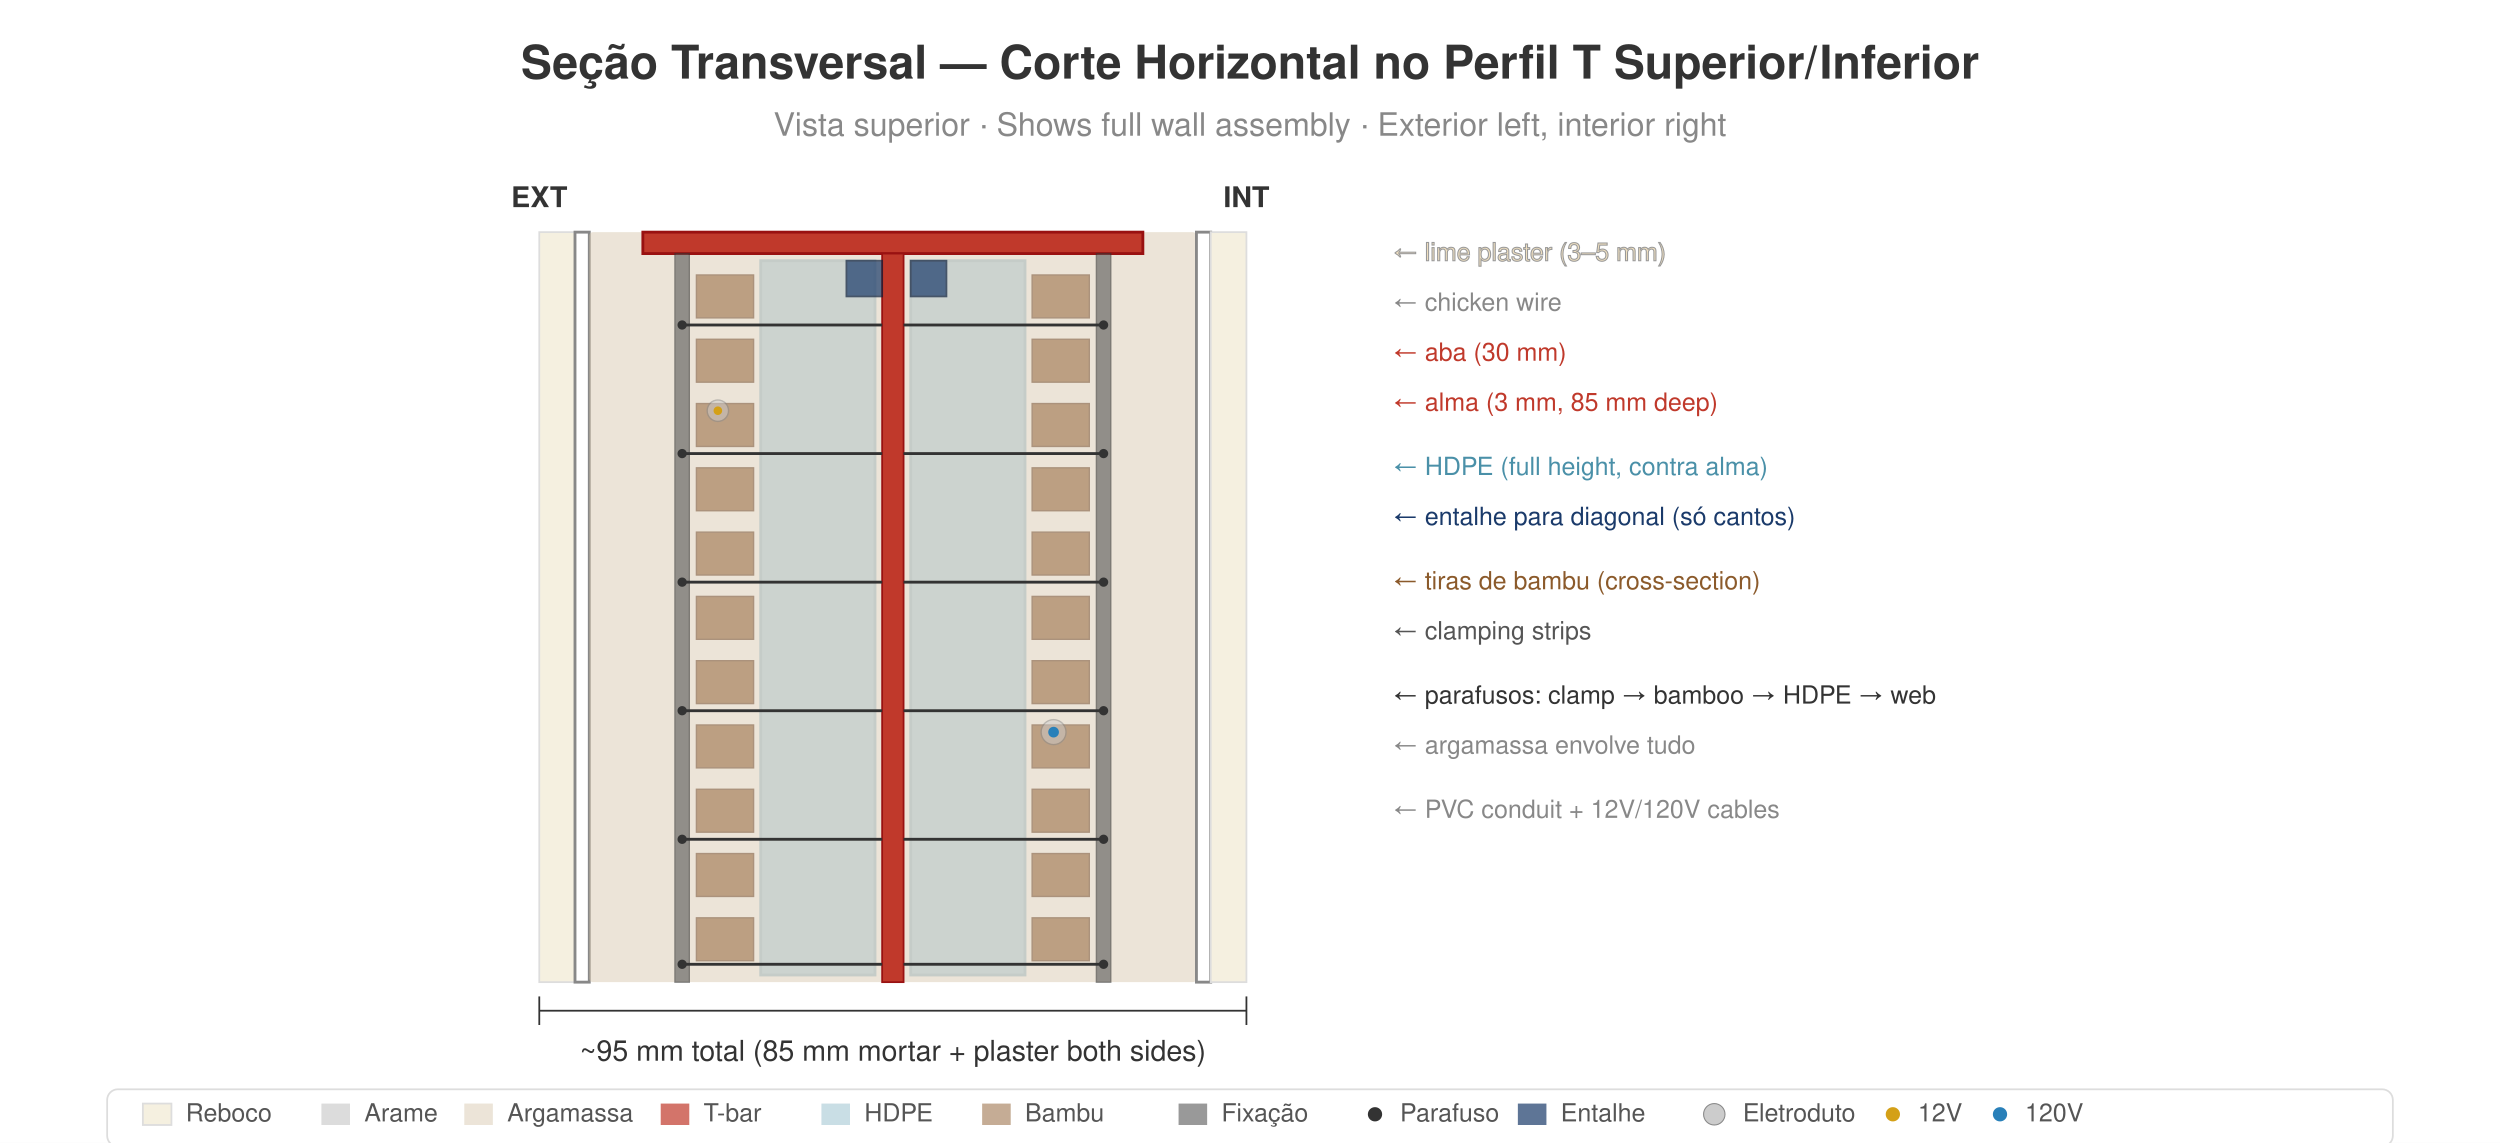
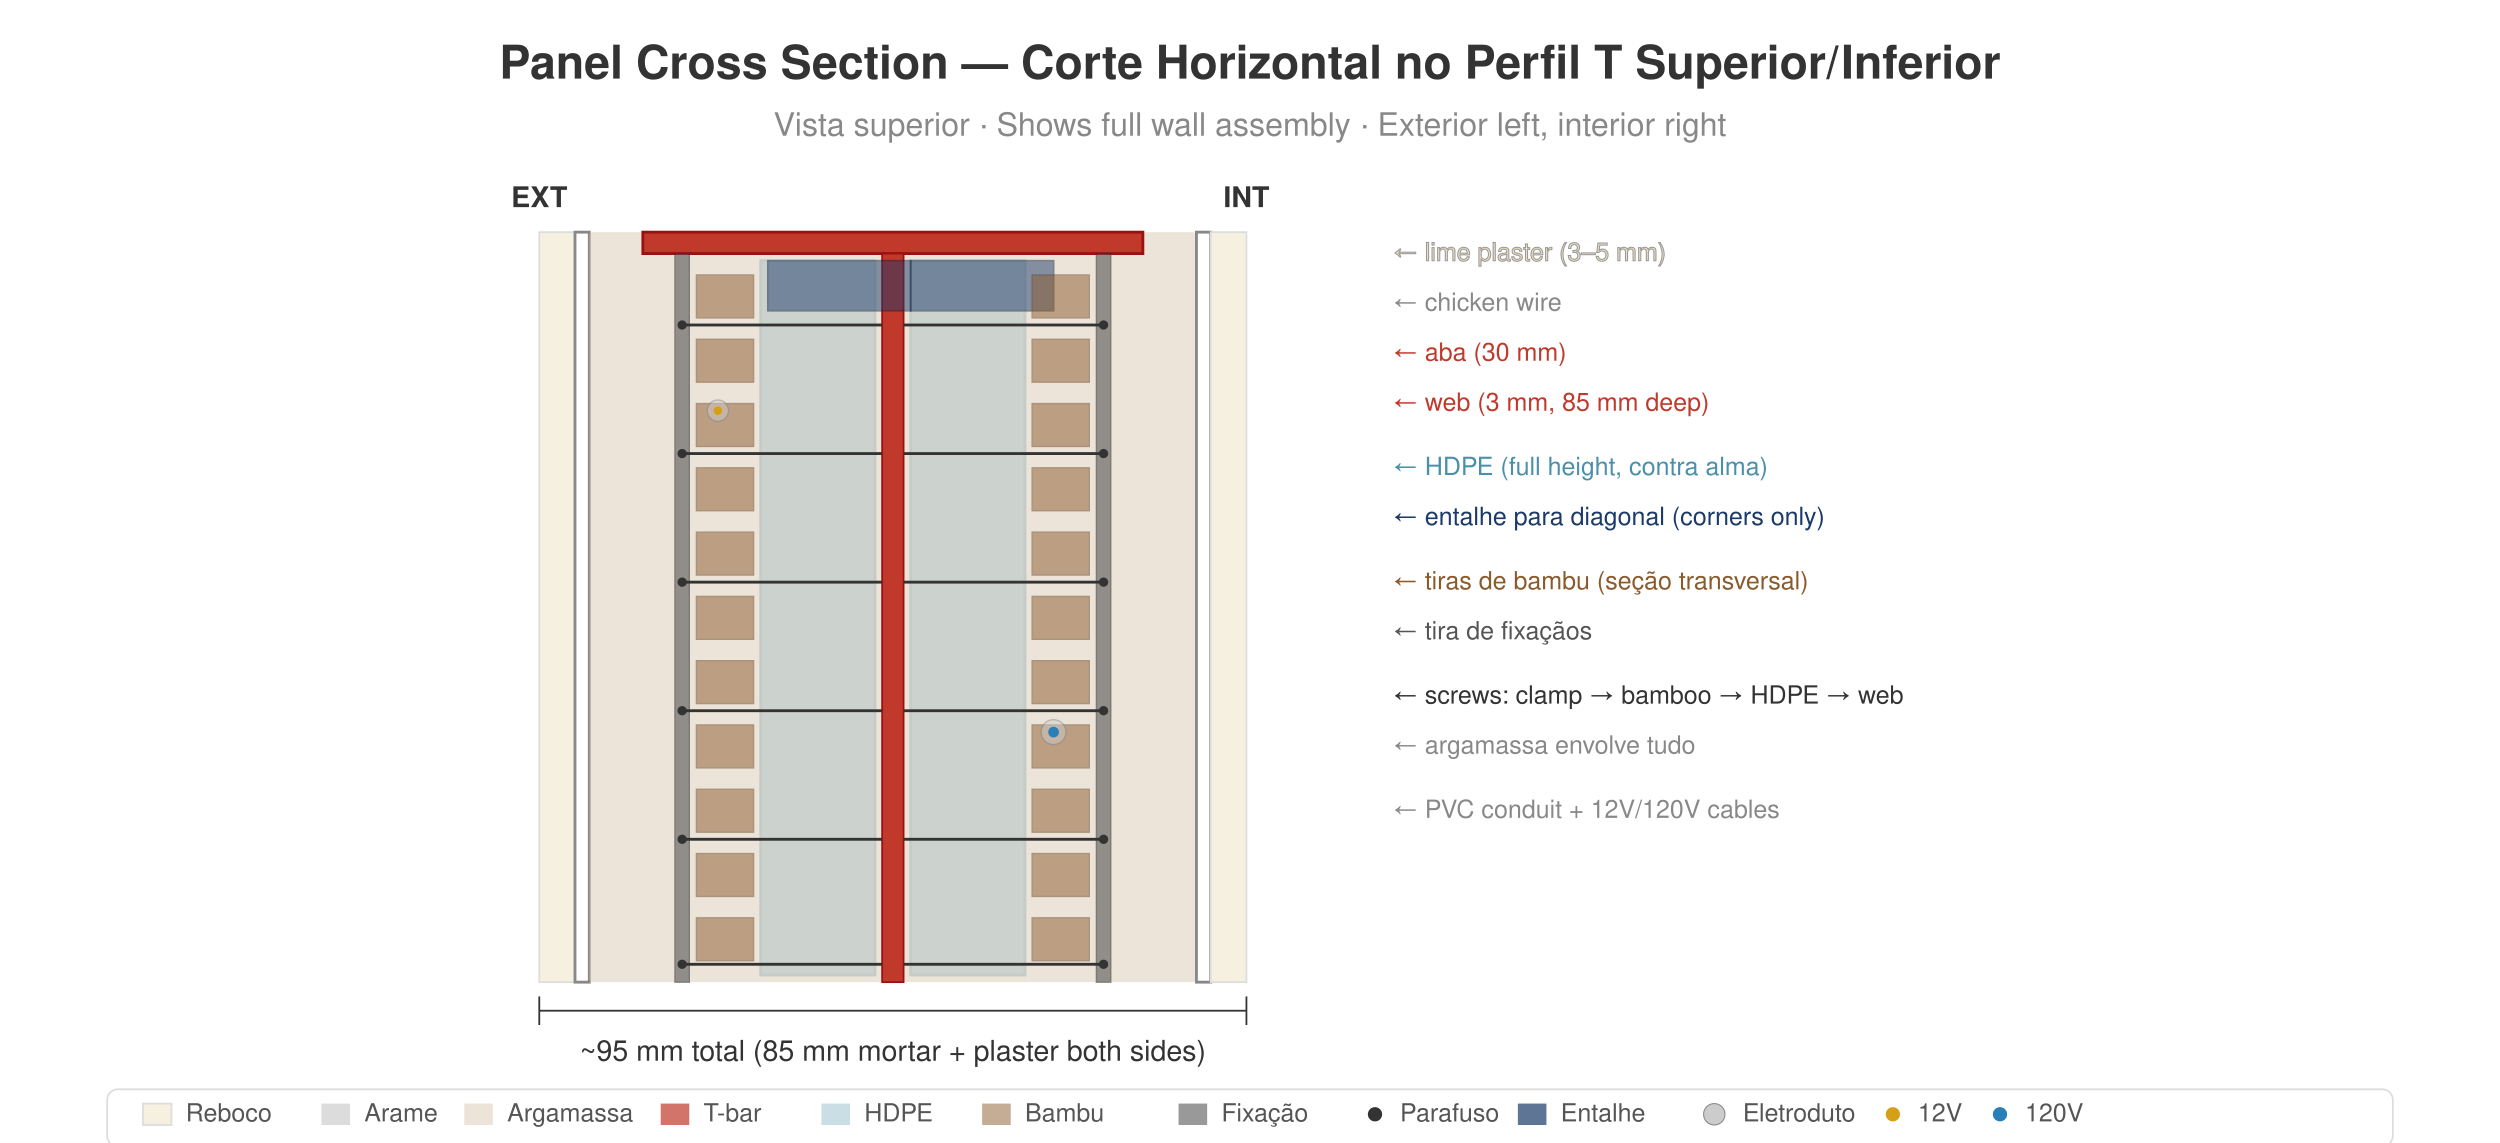
<svg xmlns="http://www.w3.org/2000/svg" viewBox="0 0 700 320" style="background:#ffffff">
  <rect width="100%" height="100%" fill="white" />
-   <text x="350" y="22" text-anchor="middle" font-size="13" fill="#333" font-weight="bold" font-family="Helvetica,Arial,sans-serif">Seção Transversal — Corte Horizontal no Perfil T Superior/Inferior</text>
+   <text x="350" y="22" text-anchor="middle" font-size="13" fill="#333" font-weight="bold" font-family="Helvetica,Arial,sans-serif">Panel Cross Section — Corte Horizontal no Perfil T Superior/Inferior</text>
  <text x="350" y="38" text-anchor="middle" font-size="9" fill="#888" font-family="Helvetica,Arial,sans-serif">Vista superior · Shows full wall assembly · Exterior left, interior right</text>
  <text x="151" y="58" text-anchor="middle" font-size="8" fill="#333" font-weight="bold" font-family="Helvetica,Arial,sans-serif">EXT</text>
  <text x="349" y="58" text-anchor="middle" font-size="8" fill="#333" font-weight="bold" font-family="Helvetica,Arial,sans-serif">INT</text>
  <g transform="translate(0, 65)">
    <rect x="151" y="0" width="10" height="210" fill="#f5f0e0" stroke="#ddd" stroke-width="0.5" />
    <rect x="161" y="0" width="4" height="210" fill="none" stroke="#888" stroke-width="0.8" />
    <rect x="165" y="0" width="170" height="210" fill="#d4c4a8" opacity="0.45" rx="1" />
    <rect x="180" y="0" width="140" height="6" fill="#c0392b" stroke="#911" stroke-width="0.8" />
    <rect x="247" y="6" width="6" height="204" fill="#c0392b" stroke="#911" stroke-width="0.5" />
    <rect x="213" y="8" width="32" height="200" fill="#4a90a8" opacity="0.2" stroke="#2a7088" stroke-width="0.8" />
    <rect x="255" y="8" width="32" height="200" fill="#4a90a8" opacity="0.2" stroke="#2a7088" stroke-width="0.8" />
-     <rect x="237" y="8" width="10" height="10" fill="#1a3a6a" opacity="0.7" stroke="#0d1f3c" stroke-width="0.5" />
-     <rect x="255" y="8" width="10" height="10" fill="#1a3a6a" opacity="0.7" stroke="#0d1f3c" stroke-width="0.5" />
+     <rect x="215" y="8" width="40" height="14" fill="#1a3a6a" opacity="0.5" stroke="#0d1f3c" stroke-width="0.5" />
+     <rect x="255" y="8" width="40" height="14" fill="#1a3a6a" opacity="0.5" stroke="#0d1f3c" stroke-width="0.5" />
    <g fill="#8B5A2B" opacity="0.5" stroke="#6a4020" stroke-width="0.4">
      <rect x="195" y="12" width="16" height="12" />
      <rect x="195" y="30" width="16" height="12" />
      <rect x="195" y="48" width="16" height="12" />
      <rect x="195" y="66" width="16" height="12" />
      <rect x="195" y="84" width="16" height="12" />
      <rect x="195" y="102" width="16" height="12" />
      <rect x="195" y="120" width="16" height="12" />
      <rect x="195" y="138" width="16" height="12" />
      <rect x="195" y="156" width="16" height="12" />
      <rect x="195" y="174" width="16" height="12" />
      <rect x="195" y="192" width="16" height="12" />
      <rect x="289" y="12" width="16" height="12" />
      <rect x="289" y="30" width="16" height="12" />
      <rect x="289" y="48" width="16" height="12" />
      <rect x="289" y="66" width="16" height="12" />
      <rect x="289" y="84" width="16" height="12" />
      <rect x="289" y="102" width="16" height="12" />
      <rect x="289" y="120" width="16" height="12" />
      <rect x="289" y="138" width="16" height="12" />
      <rect x="289" y="156" width="16" height="12" />
      <rect x="289" y="174" width="16" height="12" />
      <rect x="289" y="192" width="16" height="12" />
    </g>
    <rect x="189" y="6" width="4" height="204" fill="#555" opacity="0.6" stroke="#333" stroke-width="0.4" />
    <rect x="307" y="6" width="4" height="204" fill="#555" opacity="0.6" stroke="#333" stroke-width="0.4" />
    <g stroke="#333" stroke-width="0.8">
      <line x1="191" y1="26" x2="247" y2="26" />
      <line x1="191" y1="62" x2="247" y2="62" />
      <line x1="191" y1="98" x2="247" y2="98" />
      <line x1="191" y1="134" x2="247" y2="134" />
      <line x1="191" y1="170" x2="247" y2="170" />
      <line x1="191" y1="205" x2="247" y2="205" />
    </g>
    <g fill="#333">
      <circle cx="191" cy="26" r="1.3" />
      <circle cx="191" cy="62" r="1.3" />
      <circle cx="191" cy="98" r="1.3" />
      <circle cx="191" cy="134" r="1.3" />
      <circle cx="191" cy="170" r="1.3" />
      <circle cx="191" cy="205" r="1.3" />
    </g>
    <g stroke="#333" stroke-width="0.8">
      <line x1="309" y1="26" x2="253" y2="26" />
      <line x1="309" y1="62" x2="253" y2="62" />
      <line x1="309" y1="98" x2="253" y2="98" />
      <line x1="309" y1="134" x2="253" y2="134" />
      <line x1="309" y1="170" x2="253" y2="170" />
      <line x1="309" y1="205" x2="253" y2="205" />
    </g>
    <g fill="#333">
      <circle cx="309" cy="26" r="1.3" />
      <circle cx="309" cy="62" r="1.3" />
      <circle cx="309" cy="98" r="1.3" />
      <circle cx="309" cy="134" r="1.3" />
      <circle cx="309" cy="170" r="1.3" />
      <circle cx="309" cy="205" r="1.3" />
    </g>
    <rect x="335" y="0" width="4" height="210" fill="none" stroke="#888" stroke-width="0.8" />
    <rect x="339" y="0" width="10" height="210" fill="#f5f0e0" stroke="#ddd" stroke-width="0.5" />
    <circle cx="201" cy="50" r="3" fill="#ccc" opacity="0.5" stroke="#888" stroke-width="0.4" />
    <circle cx="201" cy="50" r="1.2" fill="#d4a017" />
    <circle cx="295" cy="140" r="3.5" fill="#ccc" opacity="0.5" stroke="#888" stroke-width="0.4" />
    <circle cx="295" cy="140" r="1.5" fill="#2980b9" />
  </g>
  <g font-family="Helvetica,Arial,sans-serif">
    <text x="390" y="73" font-size="7" fill="#f0e0c0" stroke="#999" stroke-width="0.3">← lime plaster (3–5 mm)</text>
    <text x="390" y="87" font-size="7" fill="#888">← chicken wire</text>
    <text x="390" y="101" font-size="7" fill="#c0392b">← aba (30 mm)</text>
-     <text x="390" y="115" font-size="7" fill="#c0392b">← alma (3 mm, 85 mm deep)</text>
+     <text x="390" y="115" font-size="7" fill="#c0392b">← web (3 mm, 85 mm deep)</text>
    <text x="390" y="133" font-size="7" fill="#4a90a8">← HDPE (full height, contra alma)</text>
-     <text x="390" y="147" font-size="7" fill="#1a3a6a">← entalhe para diagonal (só cantos)</text>
-     <text x="390" y="165" font-size="7" fill="#8B5A2B">← tiras de bambu (cross-section)</text>
-     <text x="390" y="179" font-size="7" fill="#555">← clamping strips</text>
-     <text x="390" y="197" font-size="7" fill="#333">← parafusos: clamp → bamboo → HDPE → web</text>
+     <text x="390" y="147" font-size="7" fill="#1a3a6a">← entalhe para diagonal (corners only)</text>
+     <text x="390" y="165" font-size="7" fill="#8B5A2B">← tiras de bambu (seção transversal)</text>
+     <text x="390" y="179" font-size="7" fill="#555">← tira de fixaçãos</text>
+     <text x="390" y="197" font-size="7" fill="#333">← screws: clamp → bamboo → HDPE → web</text>
    <text x="390" y="211" font-size="7" fill="#888">← argamassa envolve tudo</text>
    <text x="390" y="229" font-size="7" fill="#888">← PVC conduit + 12V/120V cables</text>
  </g>
  <line x1="151" y1="283" x2="349" y2="283" stroke="#333" stroke-width="0.5" />
  <line x1="151" y1="279" x2="151" y2="287" stroke="#333" stroke-width="0.5" />
  <line x1="349" y1="279" x2="349" y2="287" stroke="#333" stroke-width="0.5" />
  <text x="250" y="297" text-anchor="middle" font-size="8" fill="#333" font-family="Helvetica,Arial,sans-serif">~95 mm total (85 mm mortar + plaster both sides)</text>
  <g transform="translate(30, 305)" font-family="Helvetica,Arial,sans-serif" font-size="7" fill="#555">
    <rect x="0" y="0" width="640" height="16" fill="white" stroke="#ddd" stroke-width="0.5" rx="3" />
    <rect x="10" y="4" width="8" height="6" fill="#f5f0e0" stroke="#ddd" stroke-width="0.5" />
    <text x="22" y="9">Reboco</text>
    <rect x="60" y="4" width="8" height="6" fill="#888" opacity="0.3" />
    <text x="72" y="9">Arame</text>
    <rect x="100" y="4" width="8" height="6" fill="#d4c4a8" opacity="0.45" />
    <text x="112" y="9">Argamassa</text>
    <rect x="155" y="4" width="8" height="6" fill="#c0392b" opacity="0.7" />
    <text x="167" y="9">T-bar</text>
    <rect x="200" y="4" width="8" height="6" fill="#4a90a8" opacity="0.3" />
    <text x="212" y="9">HDPE</text>
    <rect x="245" y="4" width="8" height="6" fill="#8B5A2B" opacity="0.5" />
    <text x="257" y="9">Bambu</text>
    <rect x="300" y="4" width="8" height="6" fill="#555" opacity="0.6" />
    <text x="312" y="9">Fixação</text>
    <circle cx="355" cy="7" r="2" fill="#333" />
    <text x="362" y="9">Parafuso</text>
    <rect x="395" y="4" width="8" height="6" fill="#1a3a6a" opacity="0.7" />
    <text x="407" y="9">Entalhe</text>
    <circle cx="450" cy="7" r="3" fill="#ccc" stroke="#888" stroke-width="0.3" />
    <text x="458" y="9">Eletroduto</text>
    <circle cx="500" cy="7" r="2" fill="#d4a017" />
    <text x="507" y="9">12V</text>
    <circle cx="530" cy="7" r="2" fill="#2980b9" />
    <text x="537" y="9">120V</text>
  </g>
</svg>
